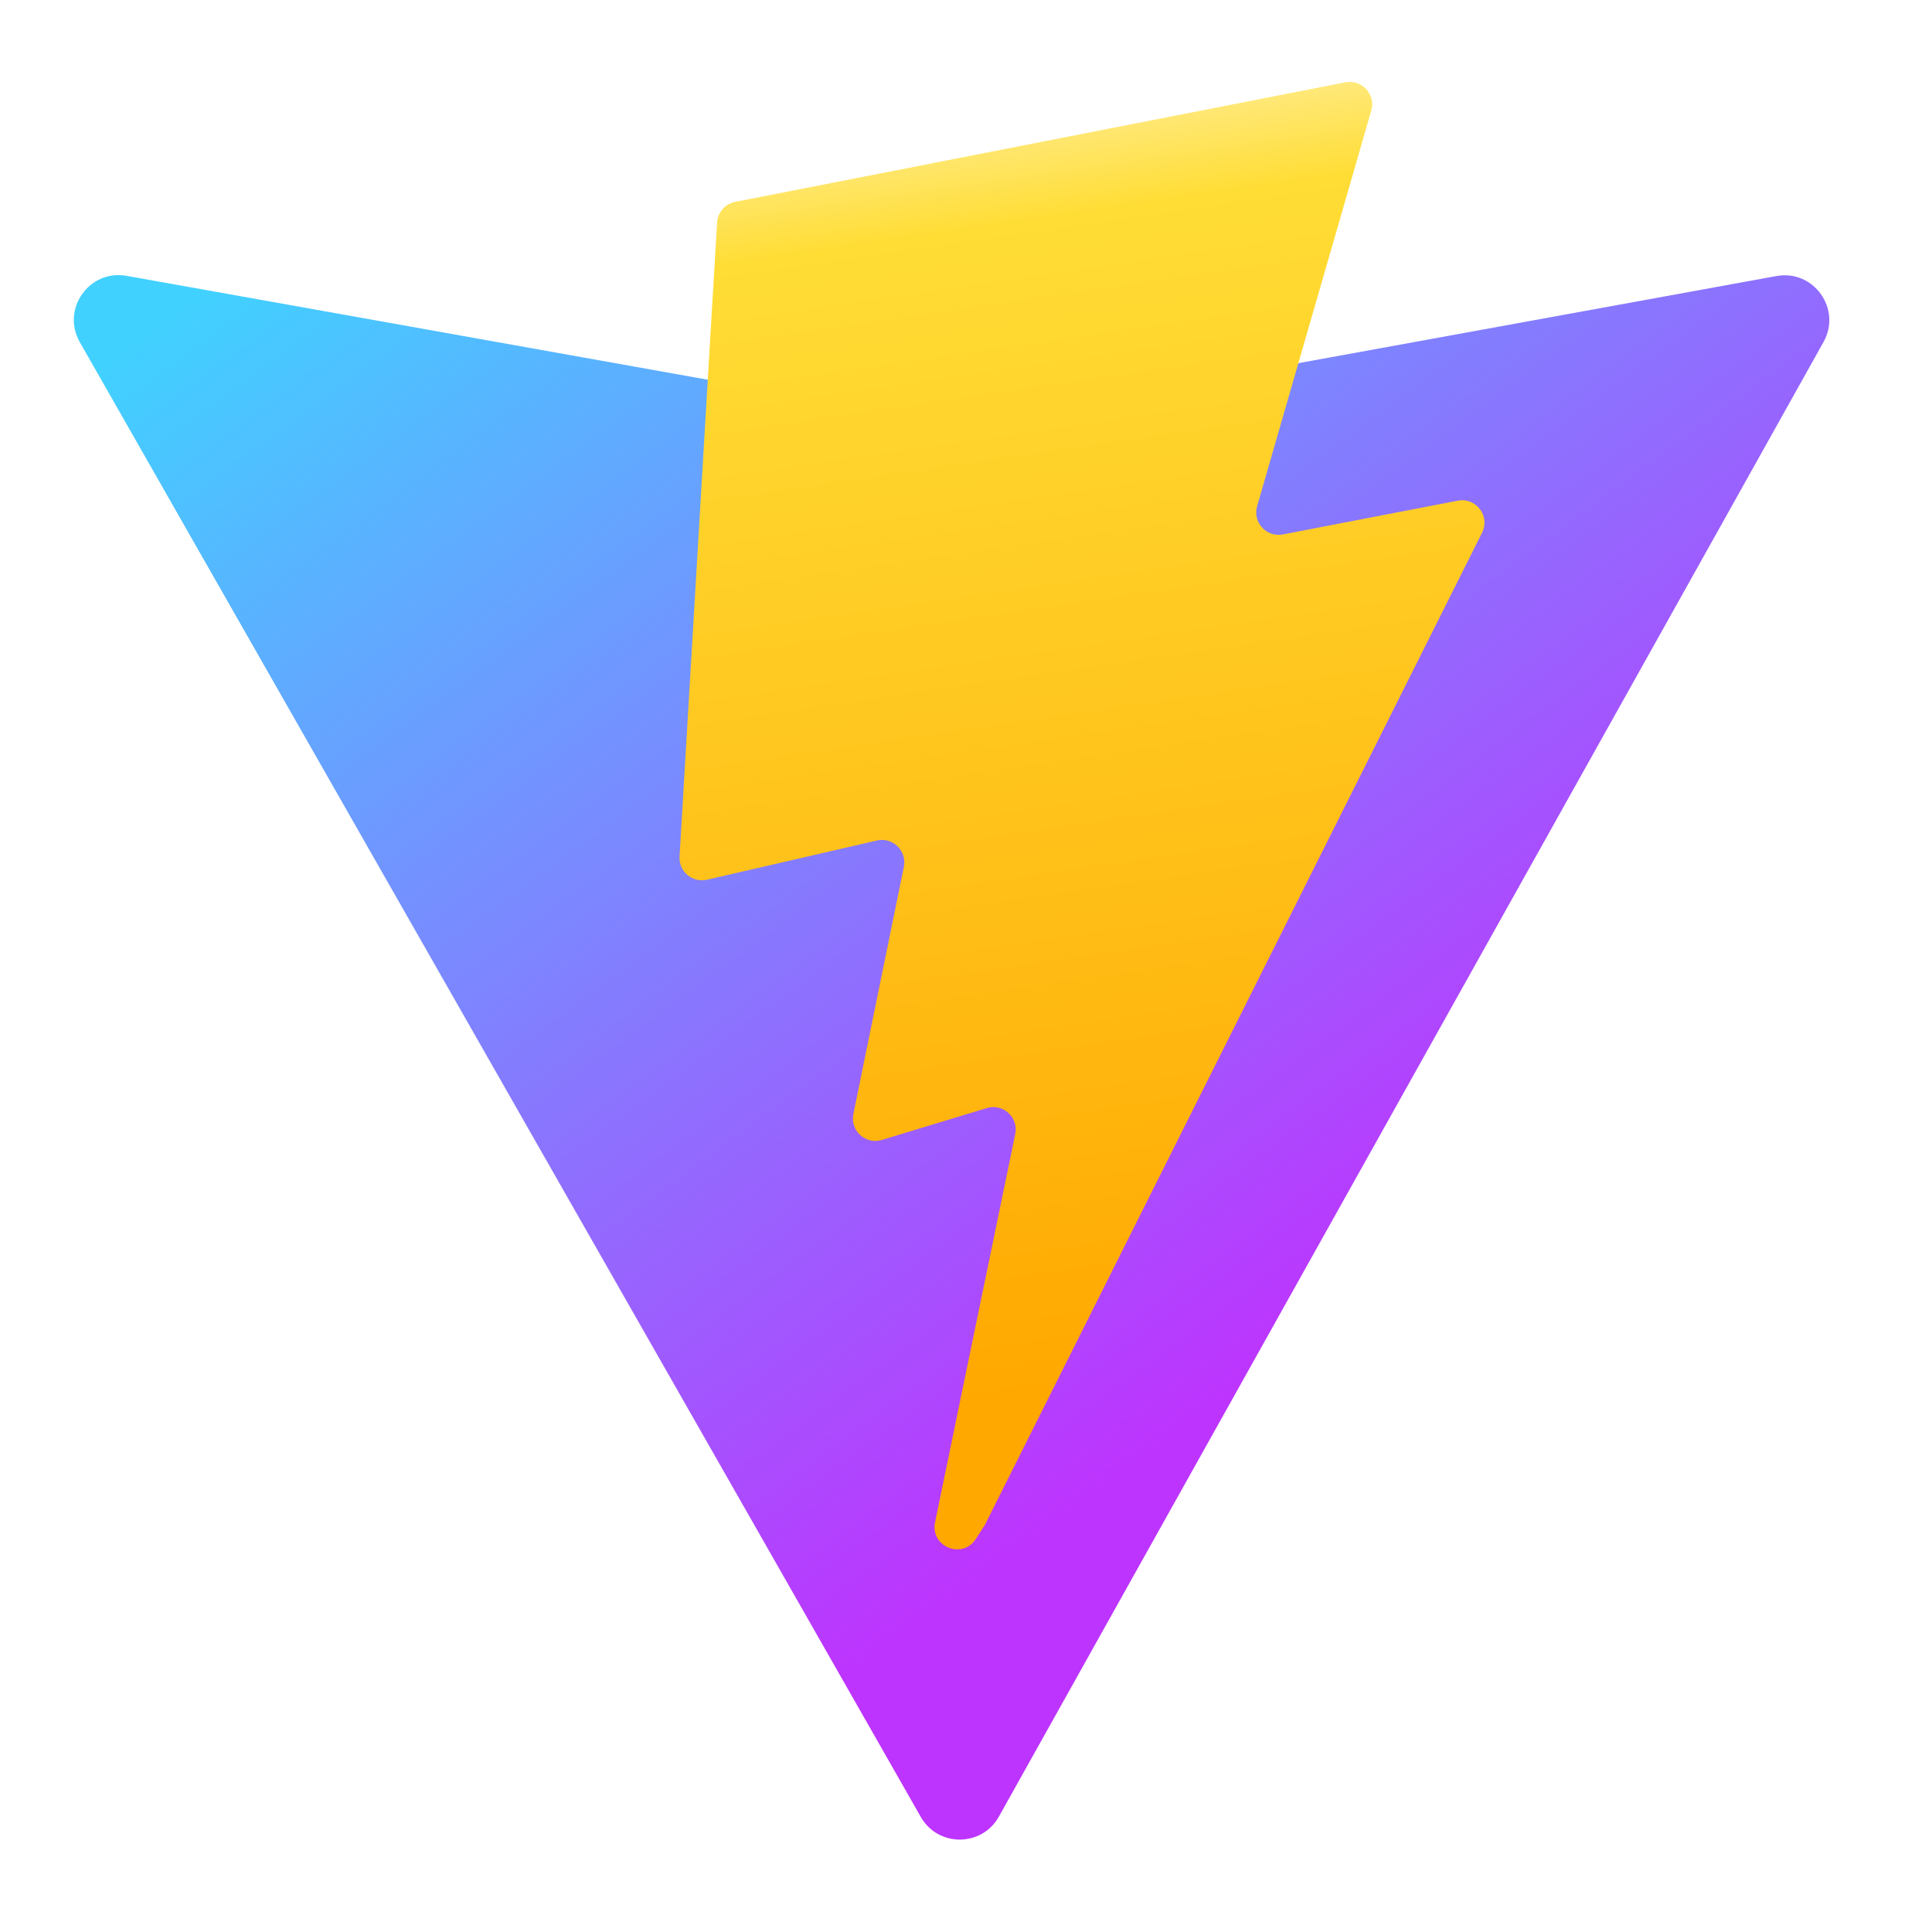
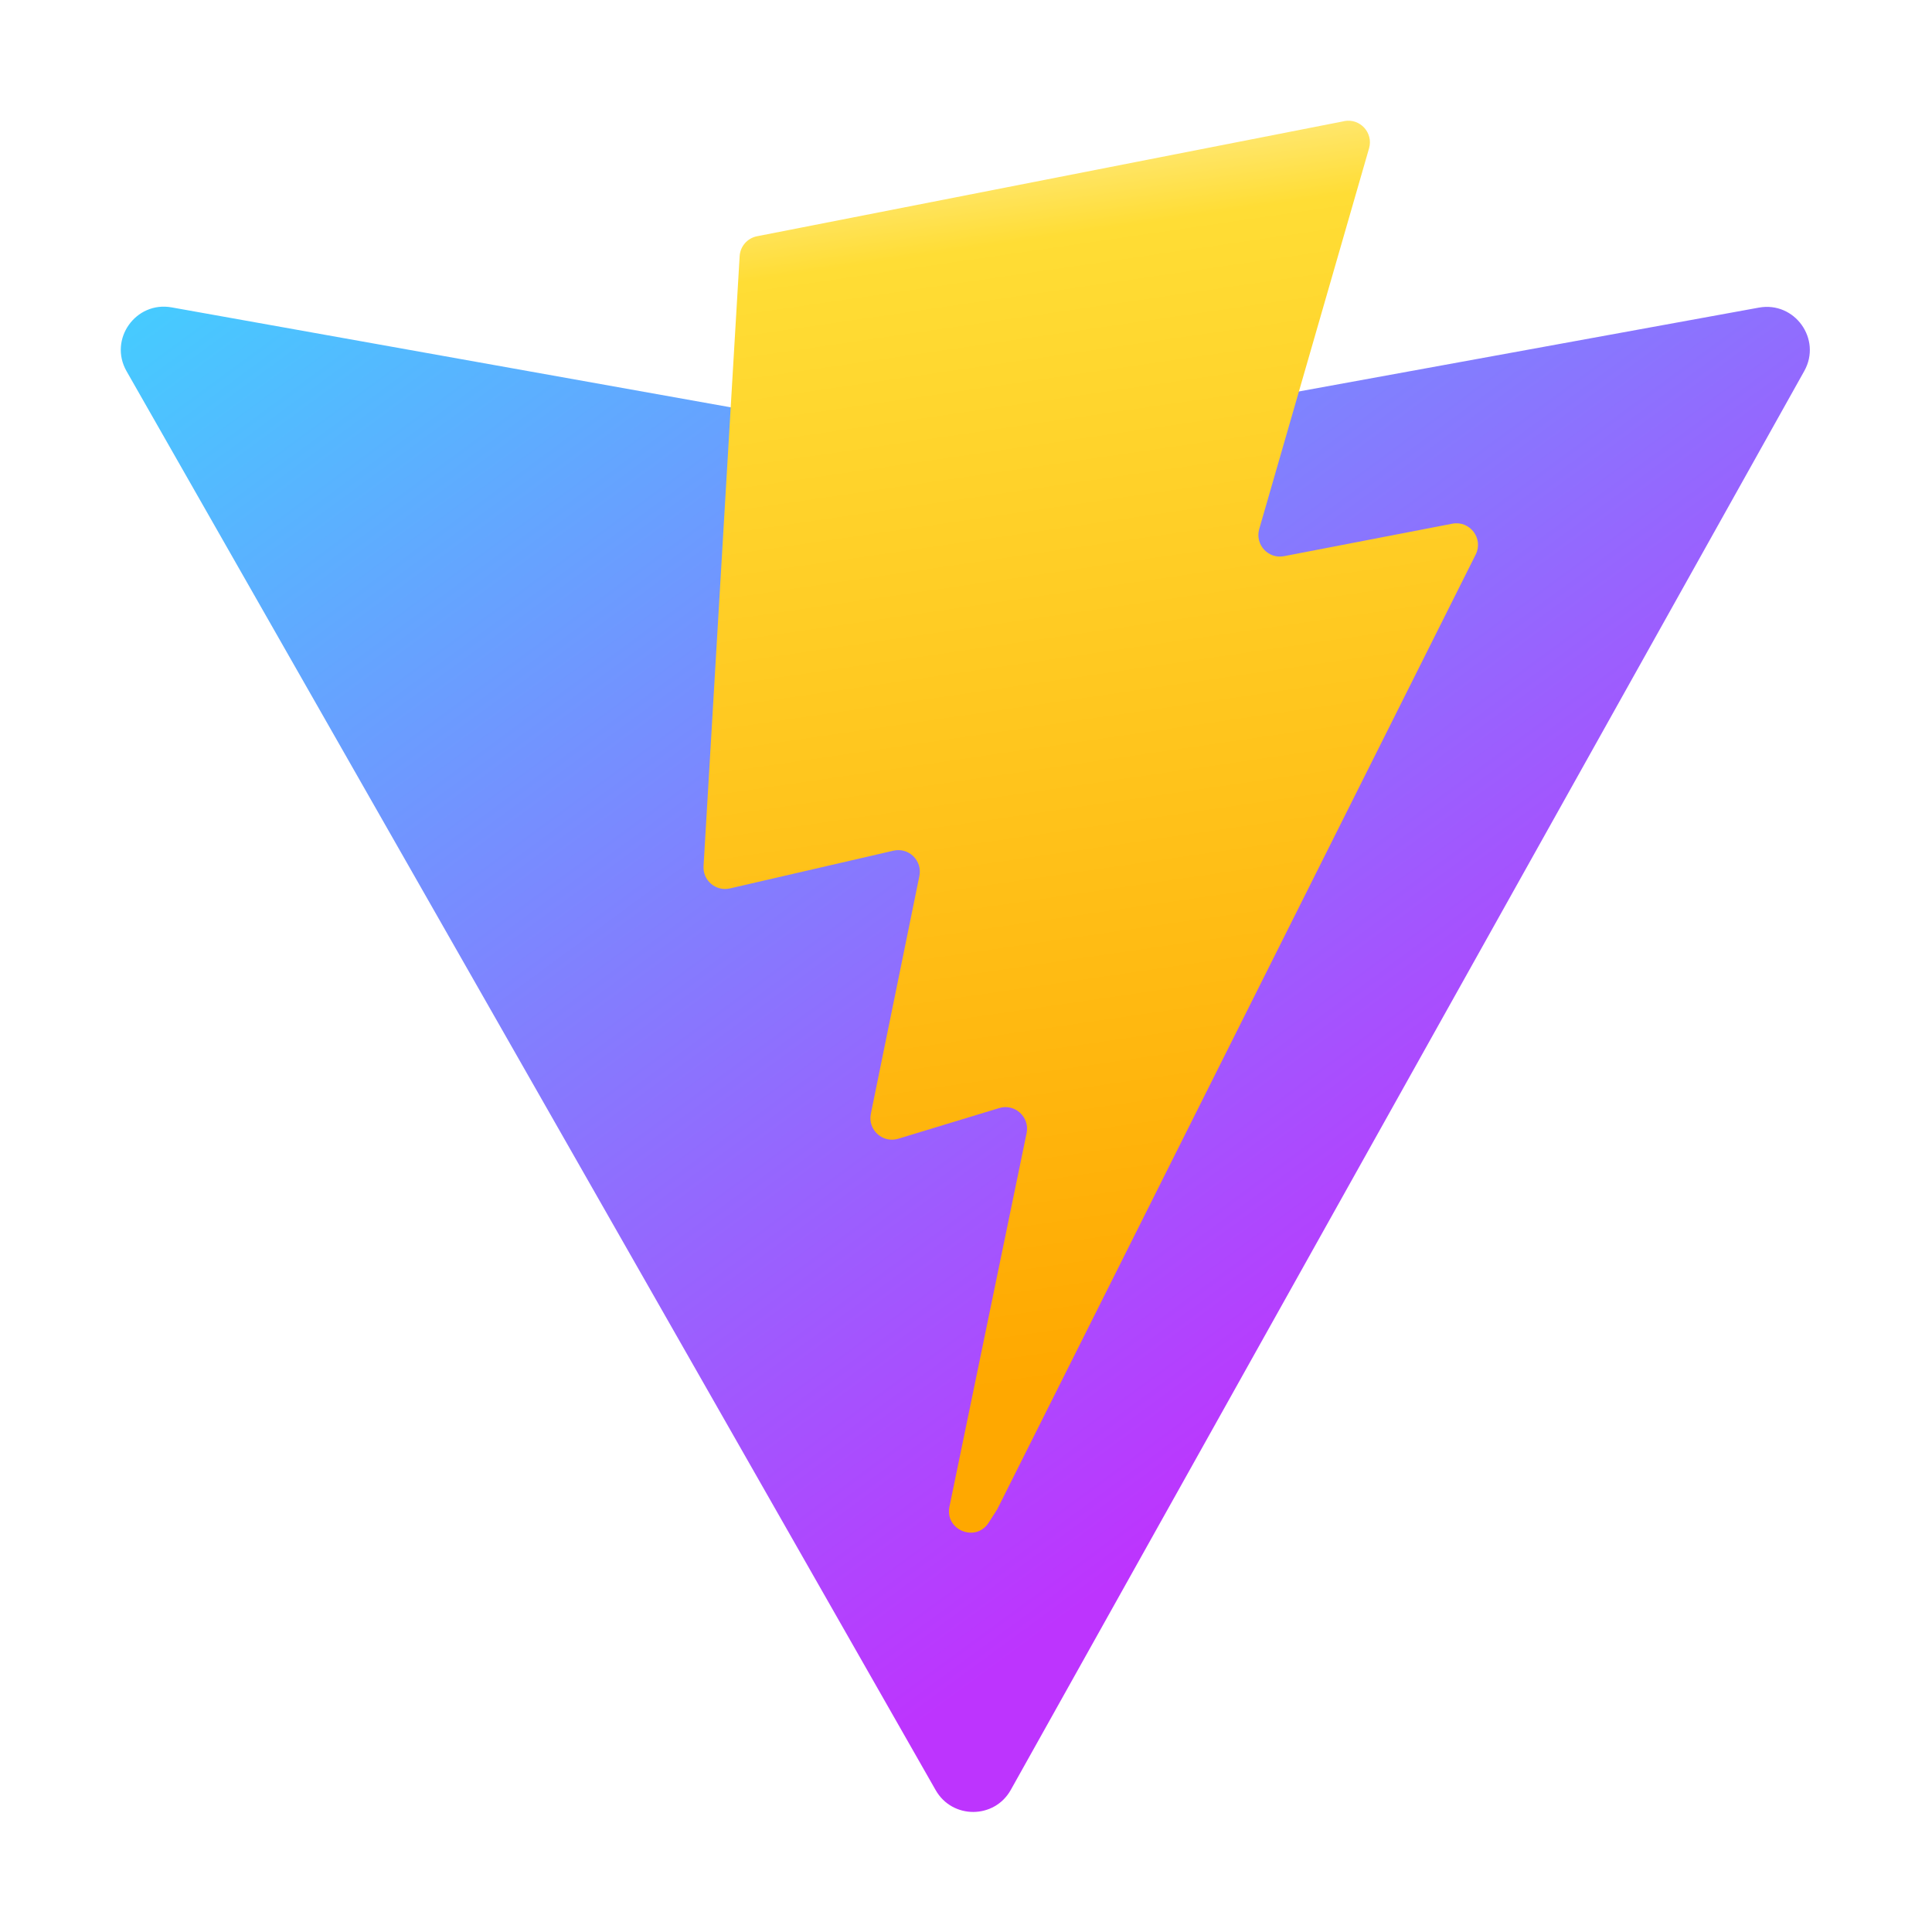
- <svg xmlns="http://www.w3.org/2000/svg" aria-hidden="true" role="img" class="iconify iconify--logos" width="512" height="512" preserveAspectRatio="xMidYMid" viewBox="0 0 4111.418 4112" version="1.1" id="svg20">
-   <defs id="defs14">
-     <linearGradient id="IconifyId1813088fe1fbc01fb466" x1="-2.001" x2="139.289" y1="48.344" y2="219.347" gradientTransform="matrix(15.46063,0,0,13.7782,156.8092,174.2388)" gradientUnits="userSpaceOnUse">
-       <stop offset="0%" stop-color="#41D1FF" id="stop2" />
-       <stop offset="100%" stop-color="#BD34FE" id="stop4" />
+ <svg xmlns="http://www.w3.org/2000/svg" fill="none" viewBox="0 0 32 32">
+   <path d="M29.884 6.146L16.742 29.646c-.271.485-.968.488-1.244.005L2.096 6.148c-.3-.526.15-1.163.746-1.057l13.156 2.352a.714.714 0 00.254-0l12.881-2.348c.594-.108 1.046.524.751 1.051z" fill="url(#paint0_linear)" />
+   <path d="M22.264 2.007l-9.725 1.906a.357.357 0 00-.288.329l-.598 10.104c-.014.238.204.423.437.369l2.708-.625c.253-.059.482.165.43.419l-.804 3.939c-.054.265.195.492.454.413l1.672-.508c.259-.079.508.149.454.414l-1.278 6.188c-.08.387.435.598.649.266L16.517 25 24.442 9.185c.133-.265-.096-.567-.387-.511l-2.787.538c-.262.051-.485-.193-.411-.45l1.819-6.306c.074-.257-.15-.501-.412-.45z" fill="url(#paint1_linear)" />
+   <defs id="defs50">
+     <linearGradient id="paint0_linear" x1="6" y1="33" x2="235" y2="344" gradientUnits="userSpaceOnUse" gradientTransform="matrix(.07142 0 0 .07142 1.3398 1.8944)">
+       <stop stop-color="#41D1FF" id="stop38" />
+       <stop offset="1" stop-color="#BD34FE" id="stop40" />
    </linearGradient>
-     <linearGradient id="IconifyId1813088fe1fbc01fb467" x1="188.006" x2="199.006" y1="3.553" y2="141.109" gradientTransform="matrix(10.80972,0,0,19.70631,156.8092,174.2388)" gradientUnits="userSpaceOnUse">
-       <stop offset="0%" stop-color="#FFEA83" id="stop7" />
-       <stop offset="8.333%" stop-color="#FFDD35" id="stop9" />
-       <stop offset="100%" stop-color="#FFA800" id="stop11" />
+     <linearGradient id="paint1_linear" x1="194.651" y1="8.818" x2="236.076" y2="292.989" gradientUnits="userSpaceOnUse" gradientTransform="matrix(.07142 0 0 .07142 1.3398 1.8944)">
+       <stop stop-color="#FFEA83" id="stop43" />
+       <stop offset=".083" stop-color="#FFDD35" id="stop45" />
+       <stop offset="1" stop-color="#FFA800" id="stop47" />
    </linearGradient>
  </defs>
-   <path fill="url(#IconifyId1813088fe1fbc01fb466)" d="M 3880.816,727.951 2125.657,3866.472 c -36.24,64.803 -129.343,65.182 -166.123,0.701 L 169.58,728.243 C 129.502,657.982 189.59,572.863 269.221,587.108 L 2026.264,901.152 a 95.409,95.409 0 0 0 33.89,-0.058 l 1720.292,-313.548 c 79.369,-14.464 139.734,69.999 100.371,140.406 z" id="path16" style="fill:url(#IconifyId1813088fe1fbc01fb466);stroke-width:14.595" />
-   <path fill="url(#IconifyId1813088fe1fbc01fb467)" d="M 2863.225,175.158 1564.37,429.669 a 47.697,47.697 0 0 0 -38.444,43.99 l -79.894,1349.413 a 47.697,47.697 0 0 0 58.337,49.303 l 361.625,-83.455 c 33.832,-7.808 64.409,21.995 57.447,56.016 l -107.435,526.113 c -7.225,35.408 26.009,65.678 60.585,55.17 l 223.365,-67.853 c 34.62,-10.508 67.897,19.849 60.57,55.287 l -170.735,826.394 c -10.684,51.696 58.074,79.879 86.739,35.569 l 19.163,-29.599 1058.385,-2112.216 c 17.733,-35.364 -12.844,-75.691 -51.667,-68.189 l -372.25,71.838 c -34.97,6.743 -64.73,-25.834 -54.863,-60.045 l 242.952,-842.216 c 9.881,-34.299 -19.995,-66.89 -55.009,-60.03 z" id="path18" style="fill:url(#IconifyId1813088fe1fbc01fb467);stroke-width:14.595" />
</svg>
